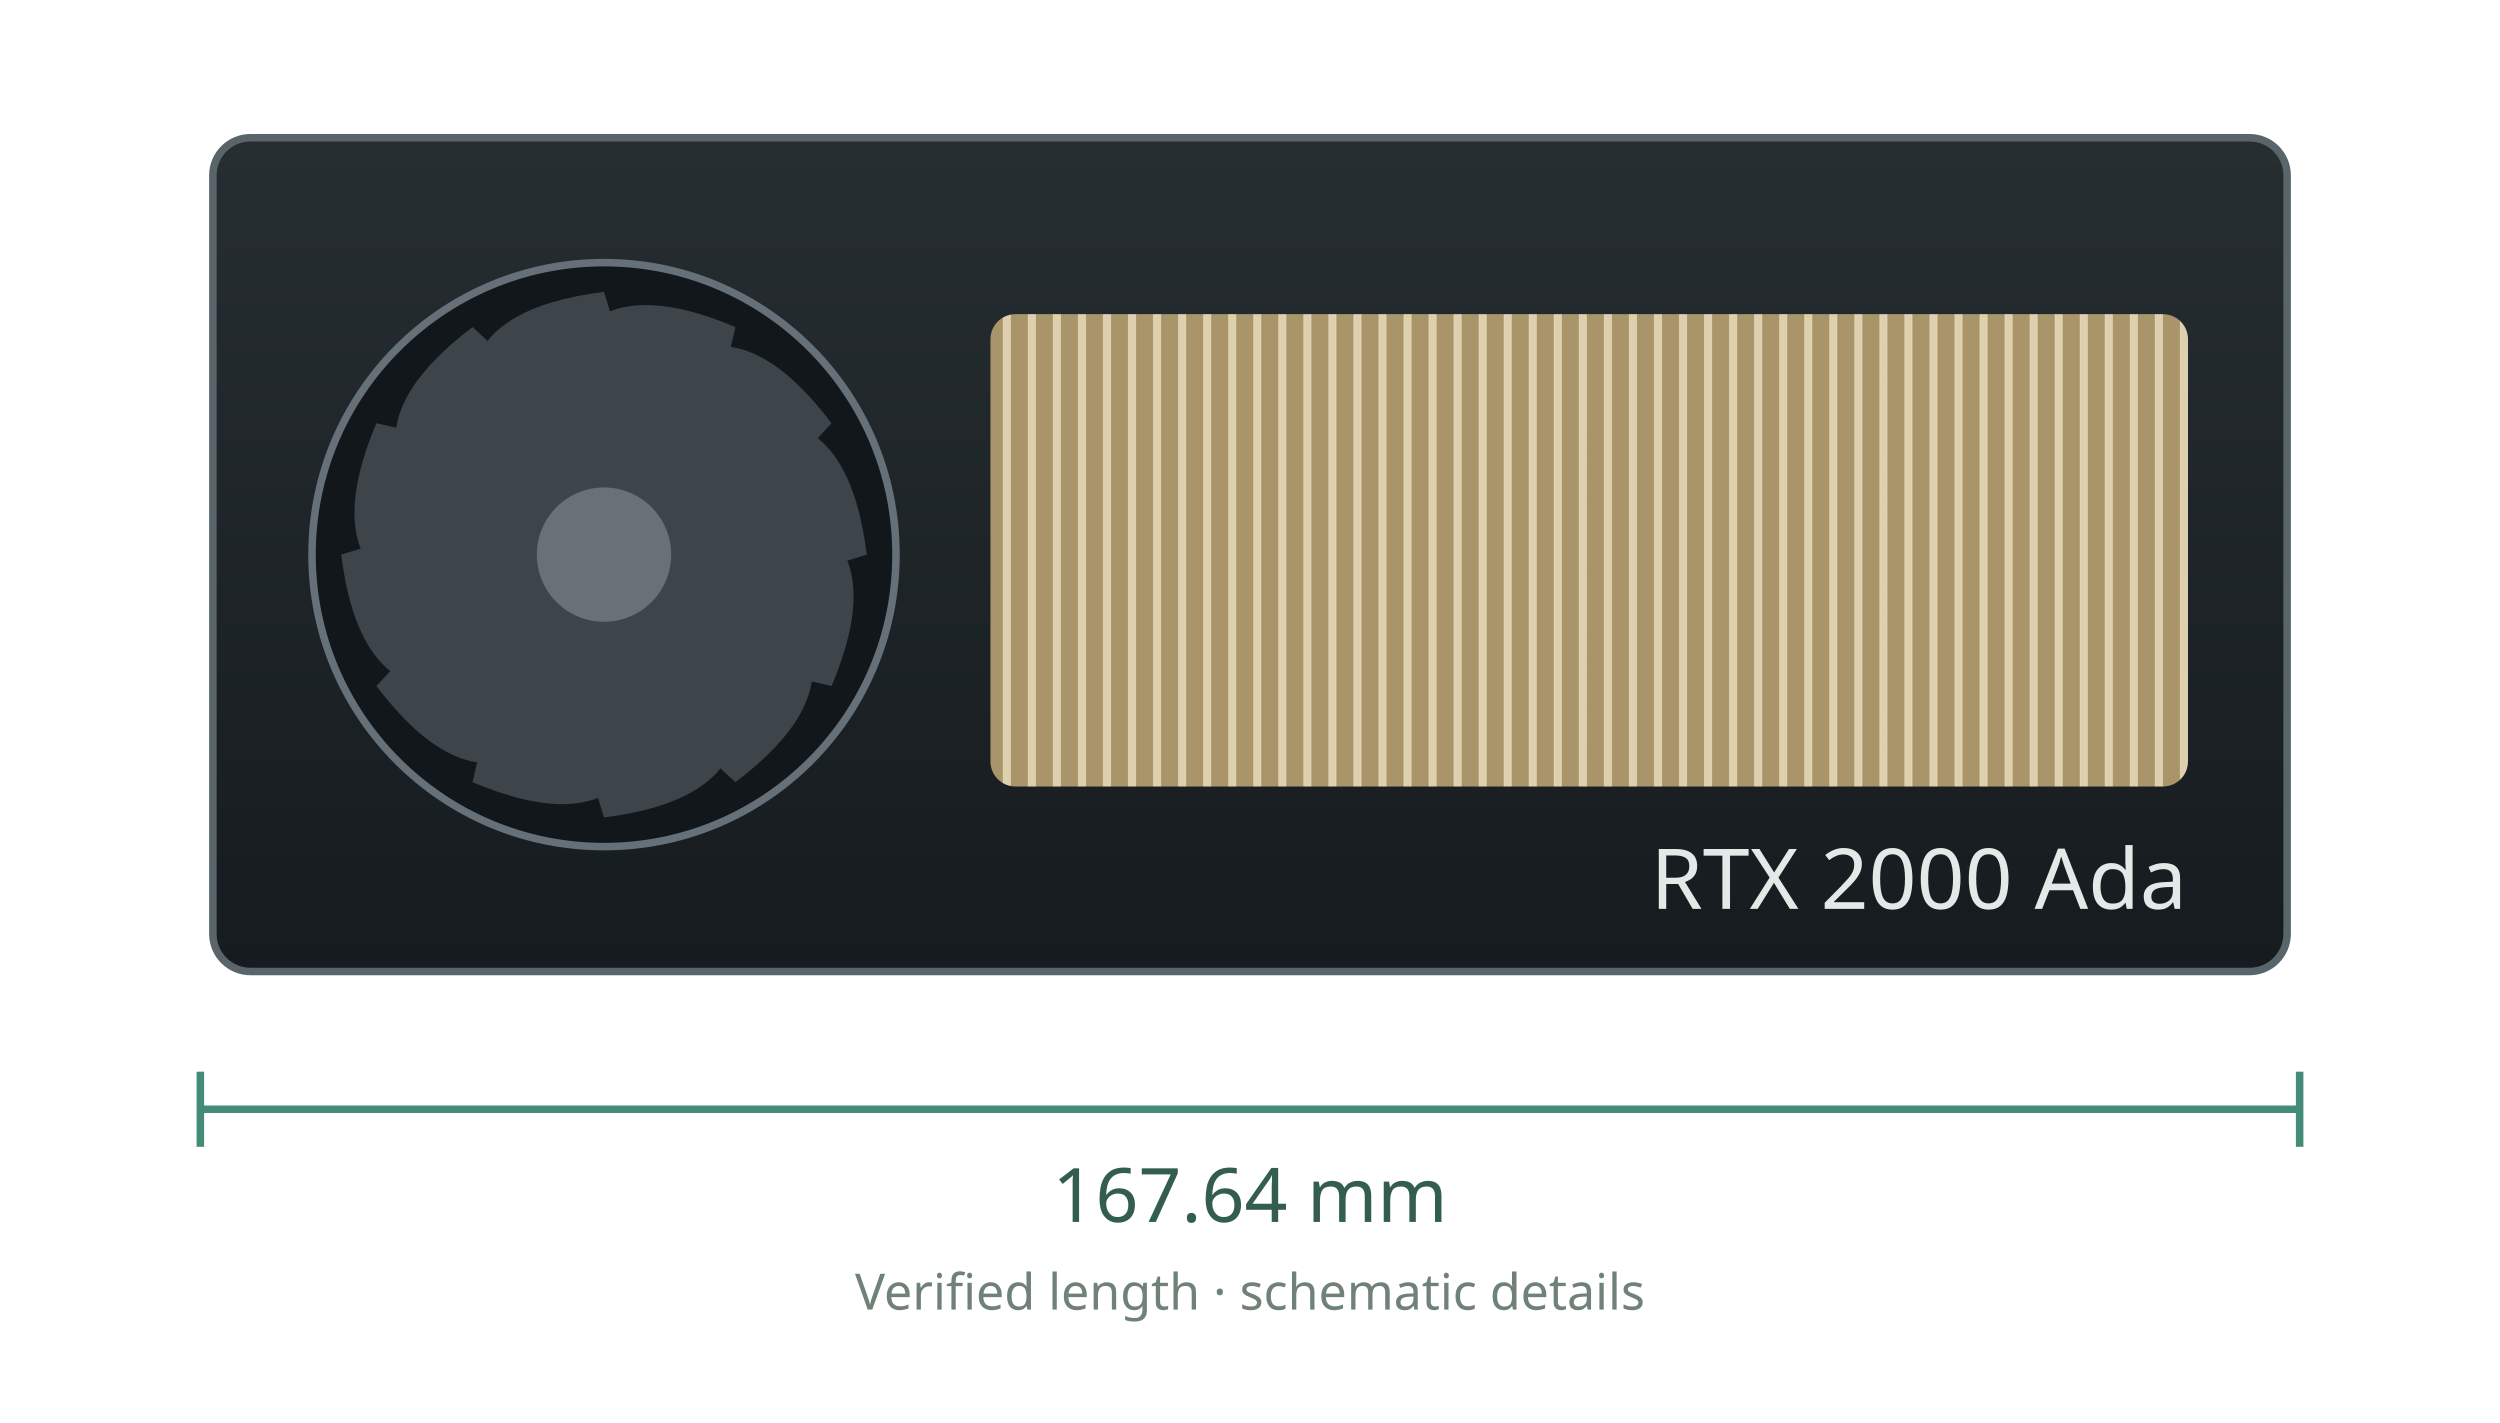
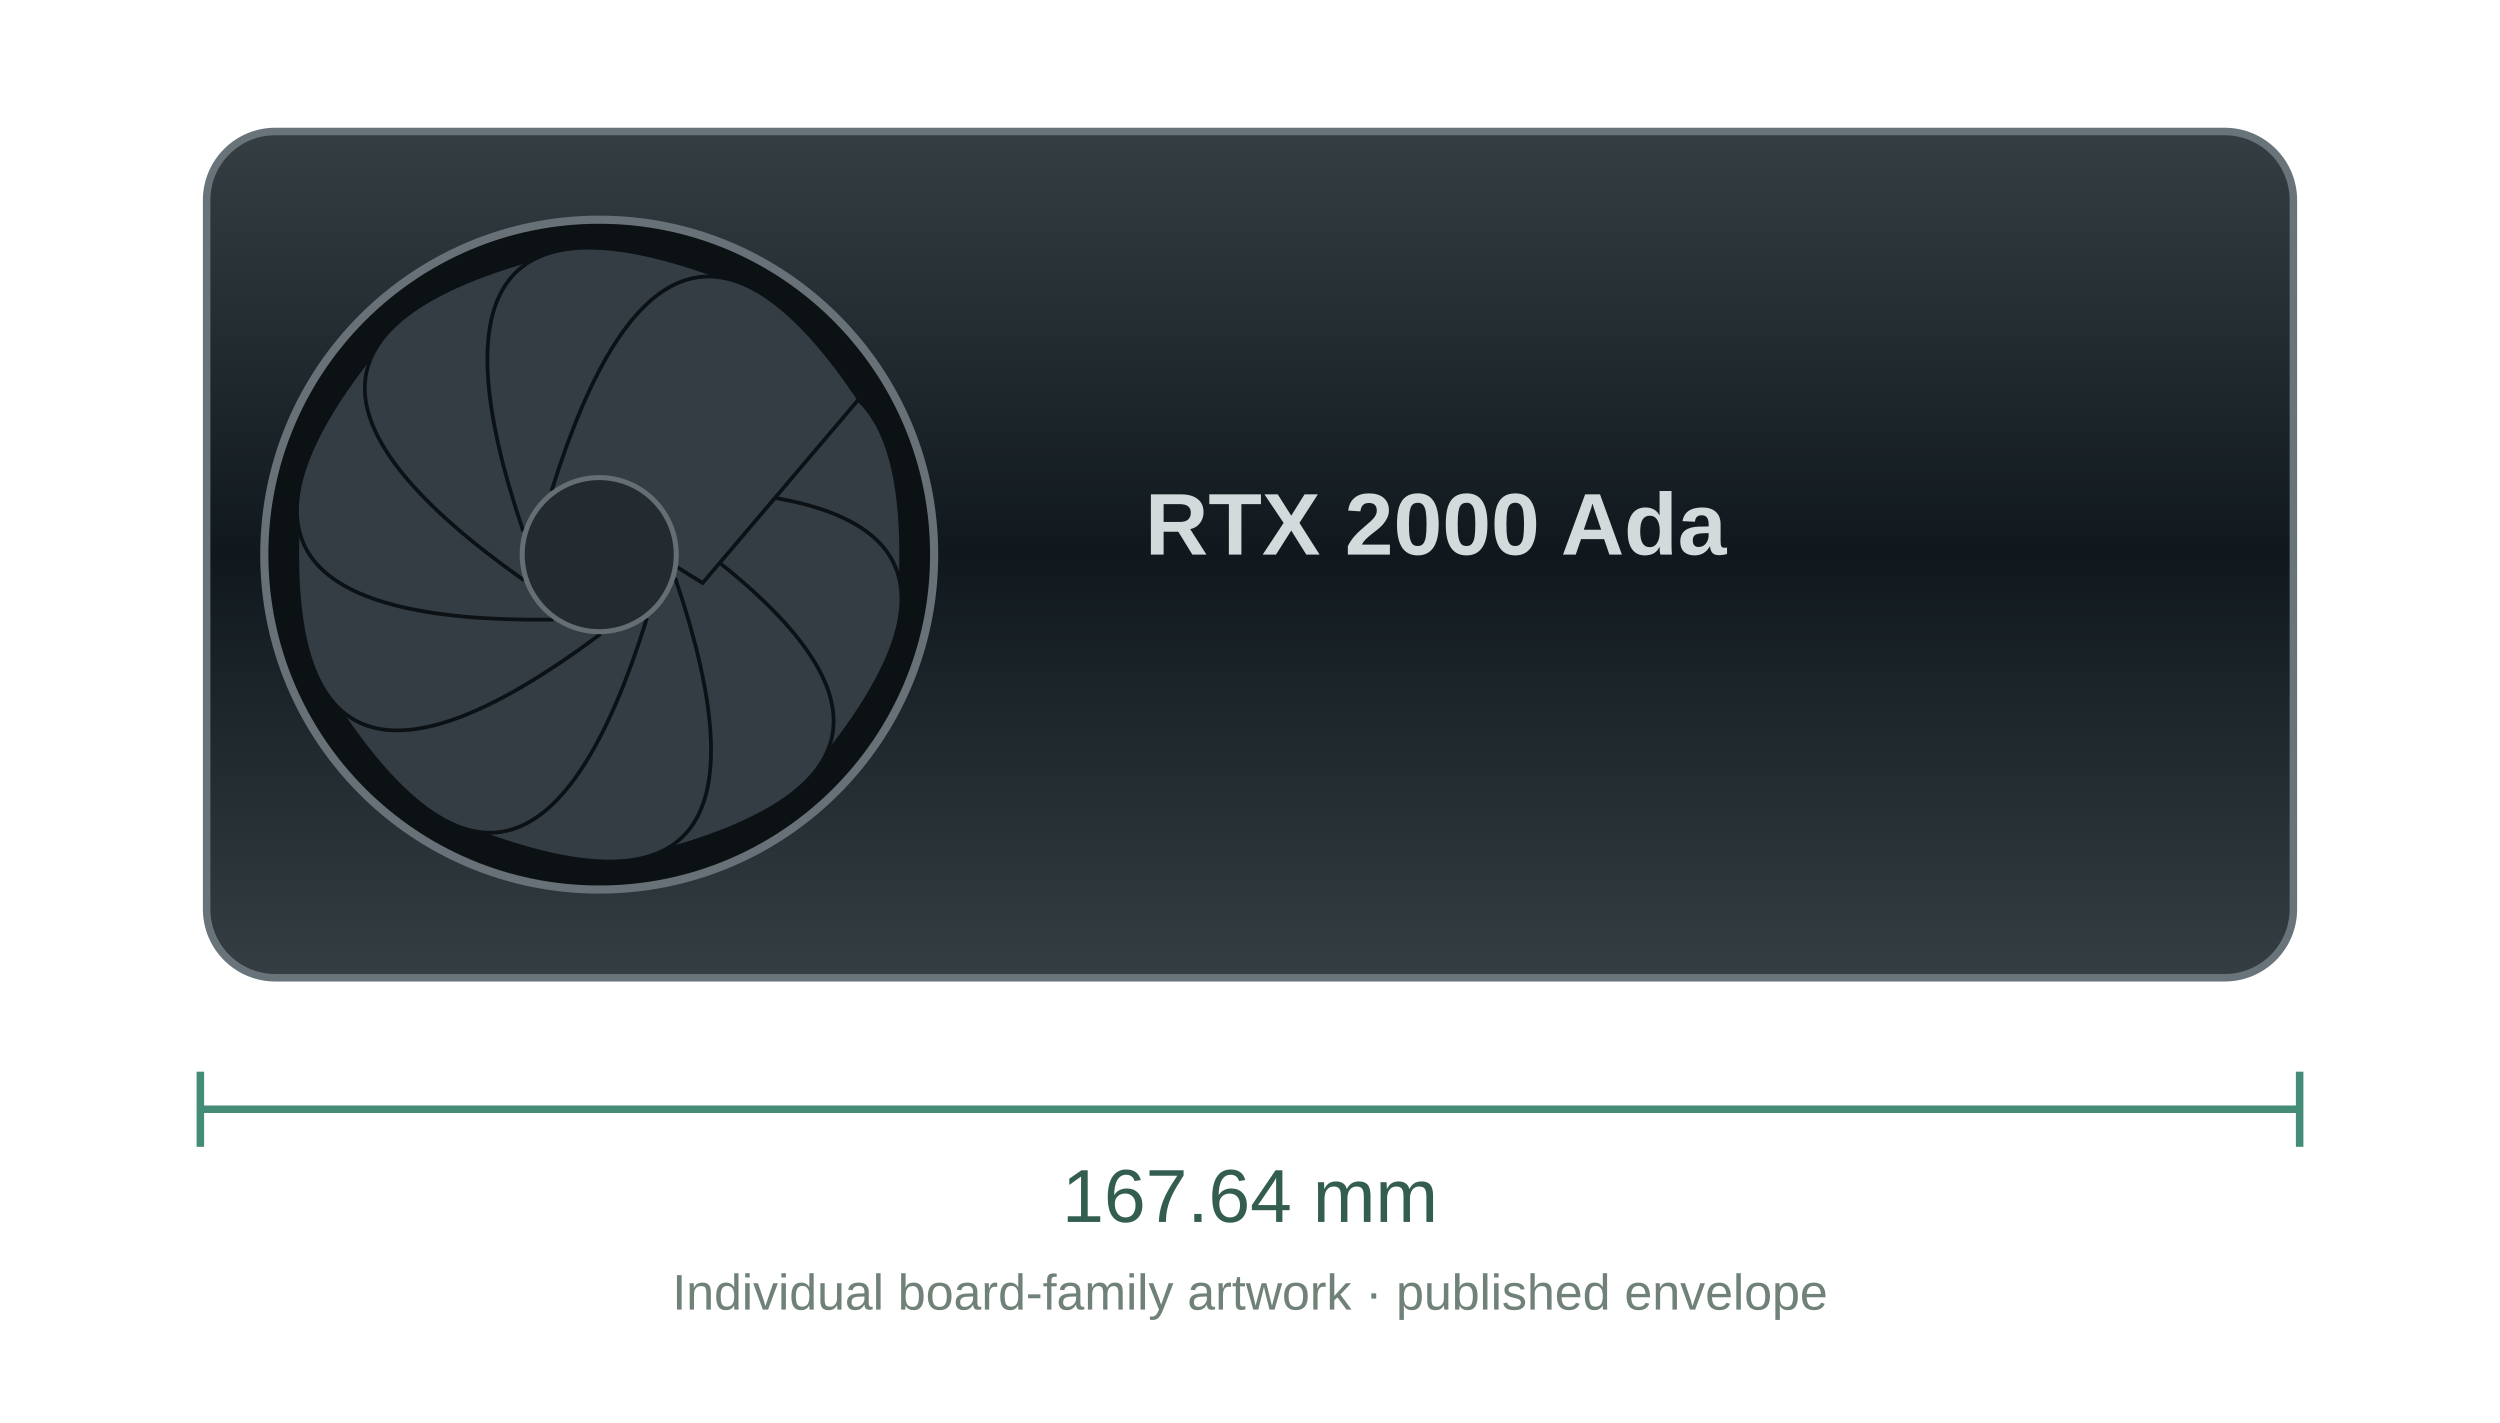
- <svg xmlns="http://www.w3.org/2000/svg" viewBox="-16 -10 199.64 113.58" role="img" aria-label="RTX 2000 Ada dimensioned 2D schematic">
+ <svg xmlns="http://www.w3.org/2000/svg" viewBox="-16 -10 199.64 113.58" role="img" aria-label="RTX 2000 Ada dimensioned view">
  <defs>
-     <linearGradient id="body" x2="0" y2="1">
-       <stop stop-color="#272e32" />
-       <stop offset="1" stop-color="#151b1e" />
+     <linearGradient id="shell" x2="0" y2="1">
+       <stop stop-color="#343e43" />
+       <stop offset=".5" stop-color="#10181d" />
+       <stop offset="1" stop-color="#343e43" />
    </linearGradient>
-     <pattern id="fins" width="2" height="4" patternUnits="userSpaceOnUse">
-       <rect width="2" height="4" fill="#a99569" />
-       <path d="M.4 0V4" stroke="#ddd0af" stroke-width=".65" />
-     </pattern>
+     <linearGradient id="metal" x2="0" y2="1">
+       <stop stop-color="#6c767c" />
+       <stop offset=".4" stop-color="#343e43" />
+       <stop offset="1" stop-color="#6c767c" />
+     </linearGradient>
  </defs>
-   <rect x="1" y="1" width="165.64" height="66.58" rx="3" fill="url(#body)" stroke="#59646b" stroke-width=".6" />
-   <rect x="63.094" y="15.088" width="95.631" height="37.719" rx="2" fill="url(#fins)" />
-   <circle cx="32.233" cy="34.29" r="23.317" fill="#11171b" stroke="#667078" stroke-width=".6" />
-   <path d="M32.233 29.627 Q50.886 15.636 53.218 34.29 L38.062 38.953Z" transform="rotate(0 32.2326 34.29)" fill="#3d454b" />
-   <path d="M32.233 29.627 Q50.886 15.636 53.218 34.29 L38.062 38.953Z" transform="rotate(30 32.2326 34.29)" fill="#3d454b" />
-   <path d="M32.233 29.627 Q50.886 15.636 53.218 34.29 L38.062 38.953Z" transform="rotate(60 32.2326 34.29)" fill="#3d454b" />
-   <path d="M32.233 29.627 Q50.886 15.636 53.218 34.29 L38.062 38.953Z" transform="rotate(90 32.2326 34.29)" fill="#3d454b" />
-   <path d="M32.233 29.627 Q50.886 15.636 53.218 34.29 L38.062 38.953Z" transform="rotate(120 32.2326 34.29)" fill="#3d454b" />
-   <path d="M32.233 29.627 Q50.886 15.636 53.218 34.29 L38.062 38.953Z" transform="rotate(150 32.2326 34.29)" fill="#3d454b" />
-   <path d="M32.233 29.627 Q50.886 15.636 53.218 34.29 L38.062 38.953Z" transform="rotate(180 32.2326 34.29)" fill="#3d454b" />
-   <path d="M32.233 29.627 Q50.886 15.636 53.218 34.29 L38.062 38.953Z" transform="rotate(210 32.2326 34.29)" fill="#3d454b" />
-   <path d="M32.233 29.627 Q50.886 15.636 53.218 34.29 L38.062 38.953Z" transform="rotate(240 32.2326 34.29)" fill="#3d454b" />
-   <path d="M32.233 29.627 Q50.886 15.636 53.218 34.29 L38.062 38.953Z" transform="rotate(270 32.2326 34.29)" fill="#3d454b" />
-   <path d="M32.233 29.627 Q50.886 15.636 53.218 34.29 L38.062 38.953Z" transform="rotate(300 32.2326 34.29)" fill="#3d454b" />
-   <path d="M32.233 29.627 Q50.886 15.636 53.218 34.29 L38.062 38.953Z" transform="rotate(330 32.2326 34.29)" fill="#3d454b" />
-   <circle cx="32.233" cy="34.29" r="5.363" fill="#687178" />
-   <text x="158.64" y="62.58" fill="#e4e9e8" font-family="system-ui,sans-serif" font-size="6.706" text-anchor="end">RTX 2000 Ada</text>
+   <rect x="0.5" y="0.5" width="166.64" height="67.58" rx="5.486" fill="url(#shell)" stroke="#68737a" stroke-width="0.6" />
+   <circle cx="31.852" cy="34.29" r="26.746" fill="#0c1114" stroke="#697178" stroke-width=".65" />
+   <path d="M31.852 27.871 Q56.993 9.149 55.923 36.43 L37.201 40.977Z" transform="rotate(0 31.8516 34.29)" fill="#343d44" stroke="#0b1114" stroke-width=".3" />
+   <path d="M31.852 27.871 Q56.993 9.149 55.923 36.43 L37.201 40.977Z" transform="rotate(36 31.8516 34.29)" fill="#343d44" stroke="#0b1114" stroke-width=".3" />
+   <path d="M31.852 27.871 Q56.993 9.149 55.923 36.43 L37.201 40.977Z" transform="rotate(72 31.8516 34.29)" fill="#343d44" stroke="#0b1114" stroke-width=".3" />
+   <path d="M31.852 27.871 Q56.993 9.149 55.923 36.43 L37.201 40.977Z" transform="rotate(108 31.8516 34.29)" fill="#343d44" stroke="#0b1114" stroke-width=".3" />
+   <path d="M31.852 27.871 Q56.993 9.149 55.923 36.43 L37.201 40.977Z" transform="rotate(144 31.8516 34.29)" fill="#343d44" stroke="#0b1114" stroke-width=".3" />
+   <path d="M31.852 27.871 Q56.993 9.149 55.923 36.43 L37.201 40.977Z" transform="rotate(180 31.8516 34.29)" fill="#343d44" stroke="#0b1114" stroke-width=".3" />
+   <path d="M31.852 27.871 Q56.993 9.149 55.923 36.43 L37.201 40.977Z" transform="rotate(216 31.8516 34.29)" fill="#343d44" stroke="#0b1114" stroke-width=".3" />
+   <path d="M31.852 27.871 Q56.993 9.149 55.923 36.43 L37.201 40.977Z" transform="rotate(252 31.8516 34.29)" fill="#343d44" stroke="#0b1114" stroke-width=".3" />
+   <path d="M31.852 27.871 Q56.993 9.149 55.923 36.43 L37.201 40.977Z" transform="rotate(288 31.8516 34.29)" fill="#343d44" stroke="#0b1114" stroke-width=".3" />
+   <path d="M31.852 27.871 Q56.993 9.149 55.923 36.43 L37.201 40.977Z" transform="rotate(324 31.8516 34.29)" fill="#343d44" stroke="#0b1114" stroke-width=".3" />
+   <circle cx="31.852" cy="34.29" r="6.152" fill="#232b30" stroke="#656e73" stroke-width=".4" />
+   <text x="75.438" y="34.29" fill="#d2dadb" font-family="Arial,Helvetica,sans-serif" font-size="7" font-weight="600" text-anchor="start">RTX 2000 Ada</text>
  <path d="M0 75.58V81.58 M0 78.58H167.64 M167.64 75.58V81.58" stroke="#448c77" fill="none" stroke-width=".6" />
-   <text x="83.82" y="87.58" text-anchor="middle" fill="#335d50" font-family="system-ui,sans-serif" font-size="6">167.64 mm</text>
-   <text x="83.82" y="94.58" text-anchor="middle" fill="#708278" font-family="system-ui,sans-serif" font-size="4">Verified length · schematic details</text>
+   <text x="83.82" y="87.58" text-anchor="middle" fill="#335d50" font-family="Arial,sans-serif" font-size="6">167.64 mm</text>
+   <text x="83.82" y="94.58" text-anchor="middle" fill="#708278" font-family="Arial,sans-serif" font-size="4">Individual board-family artwork · published envelope</text>
</svg>
